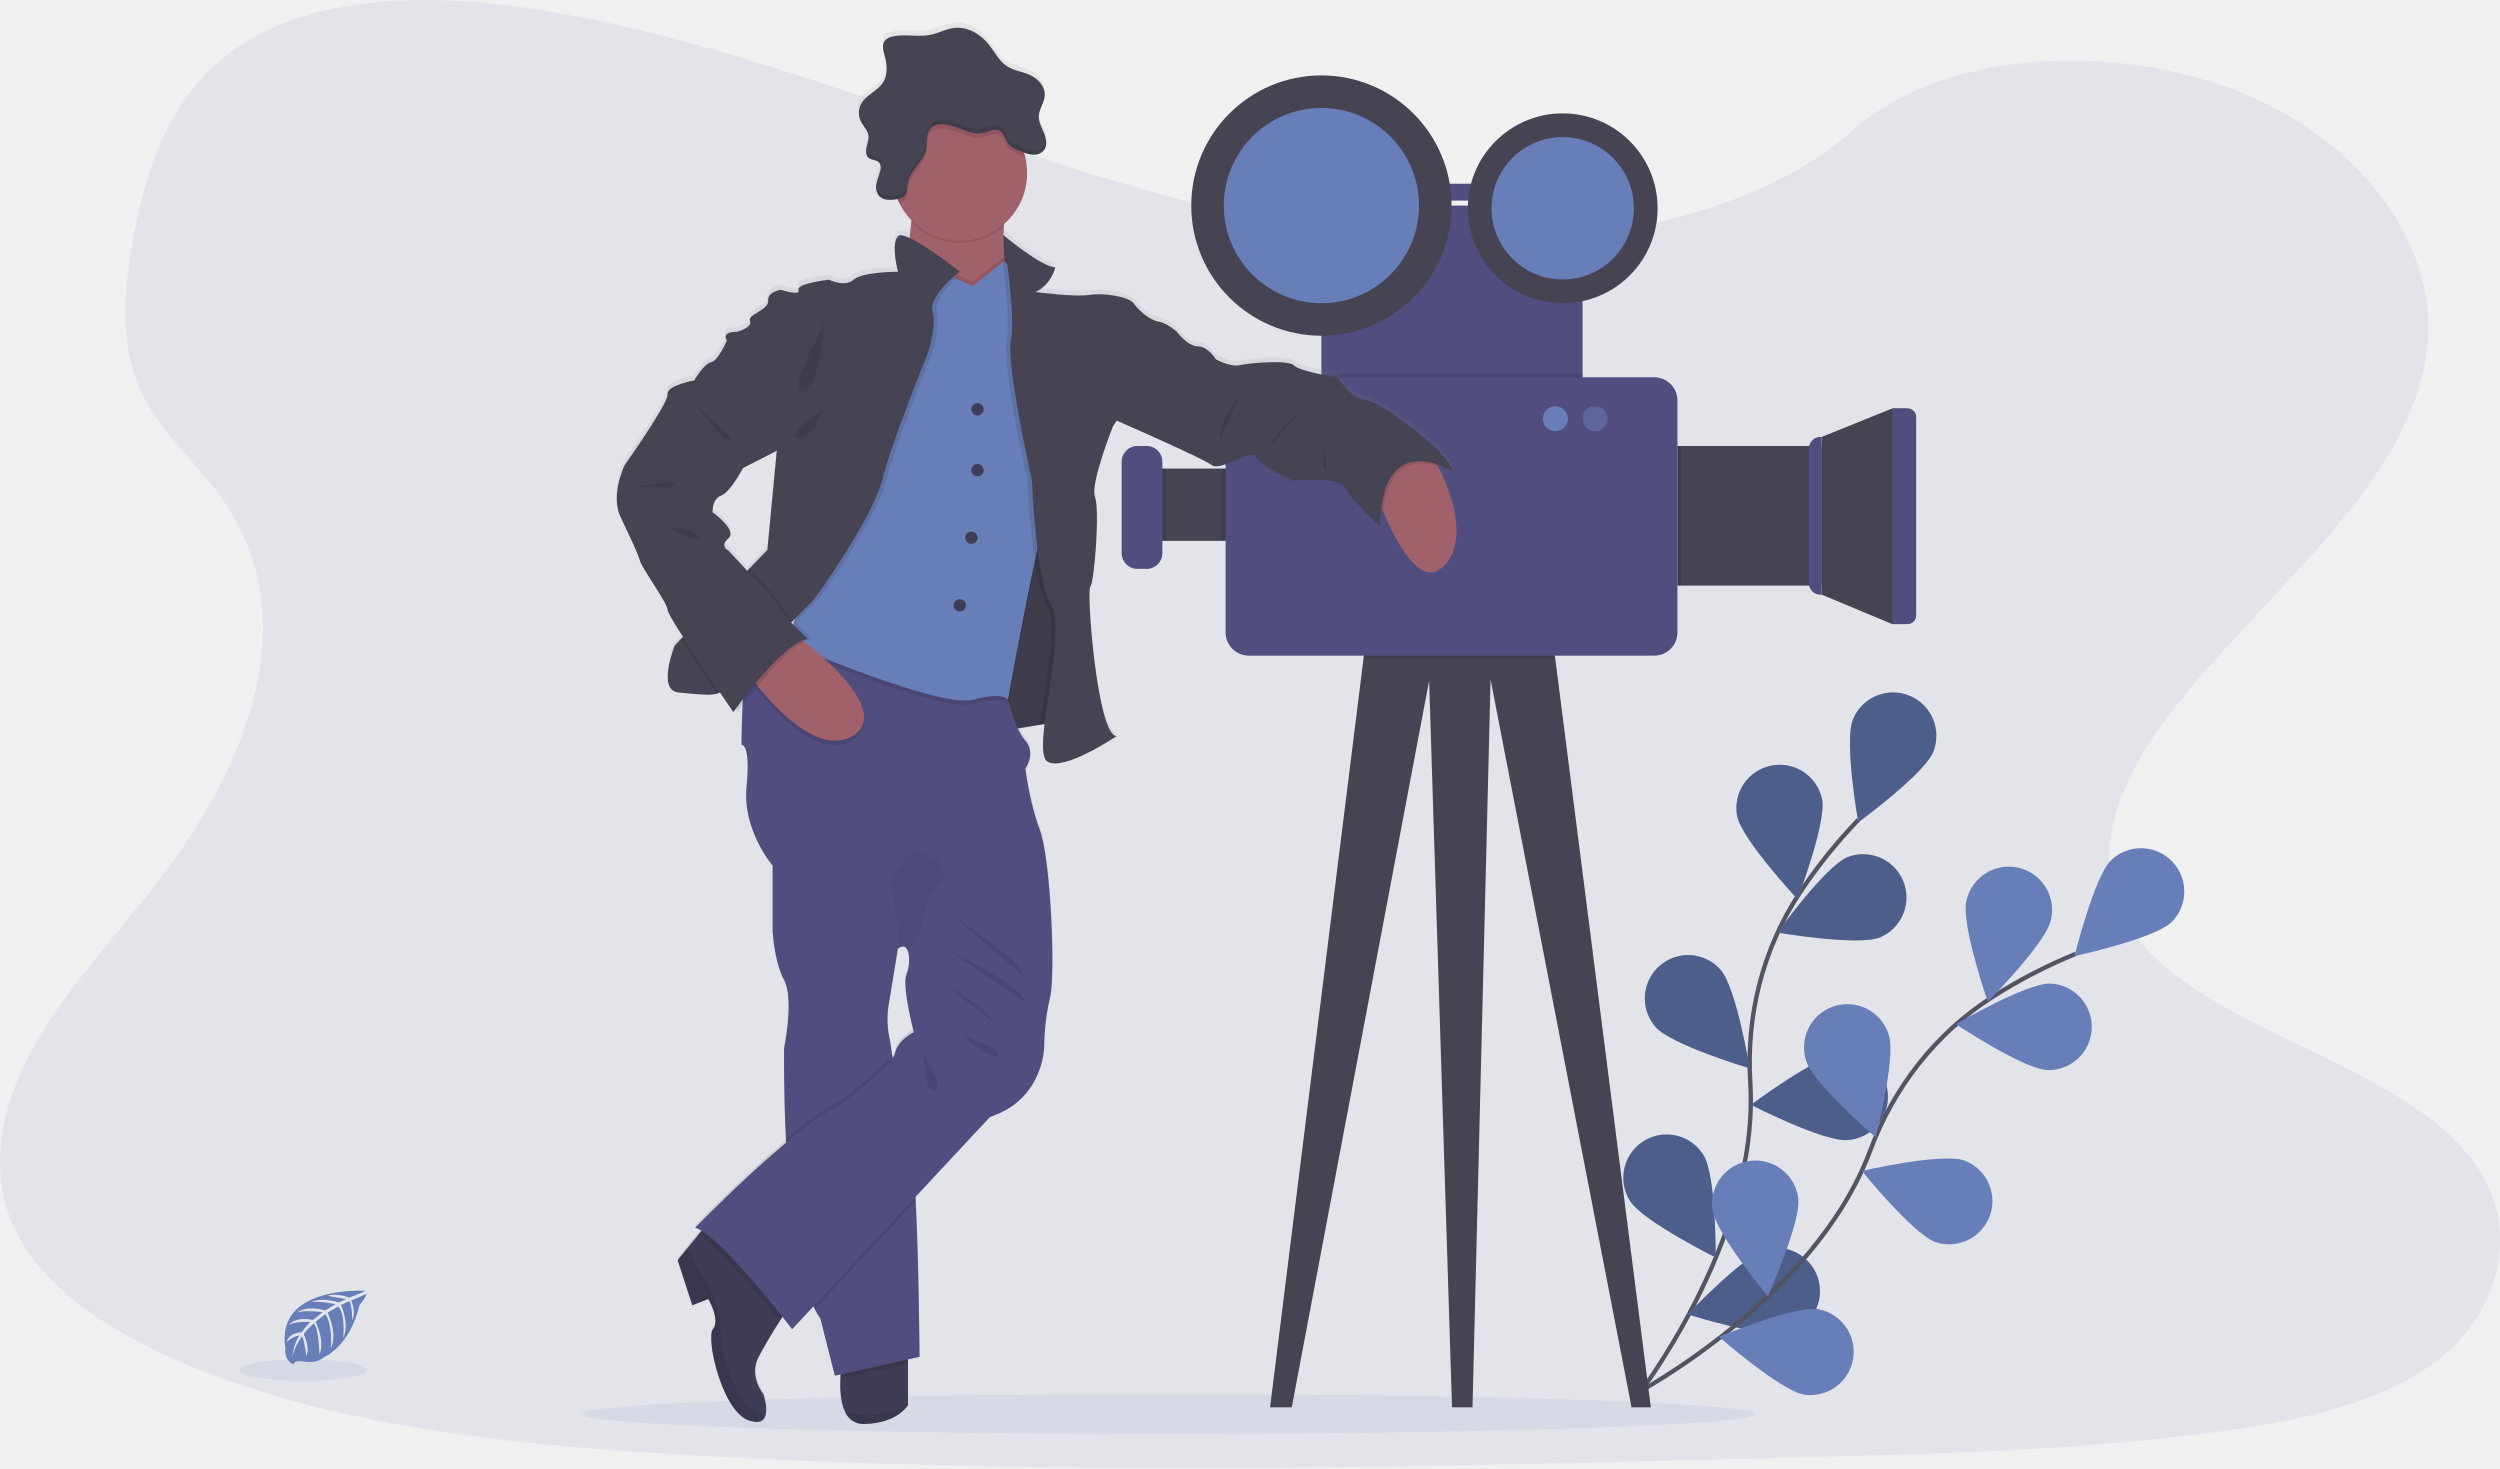
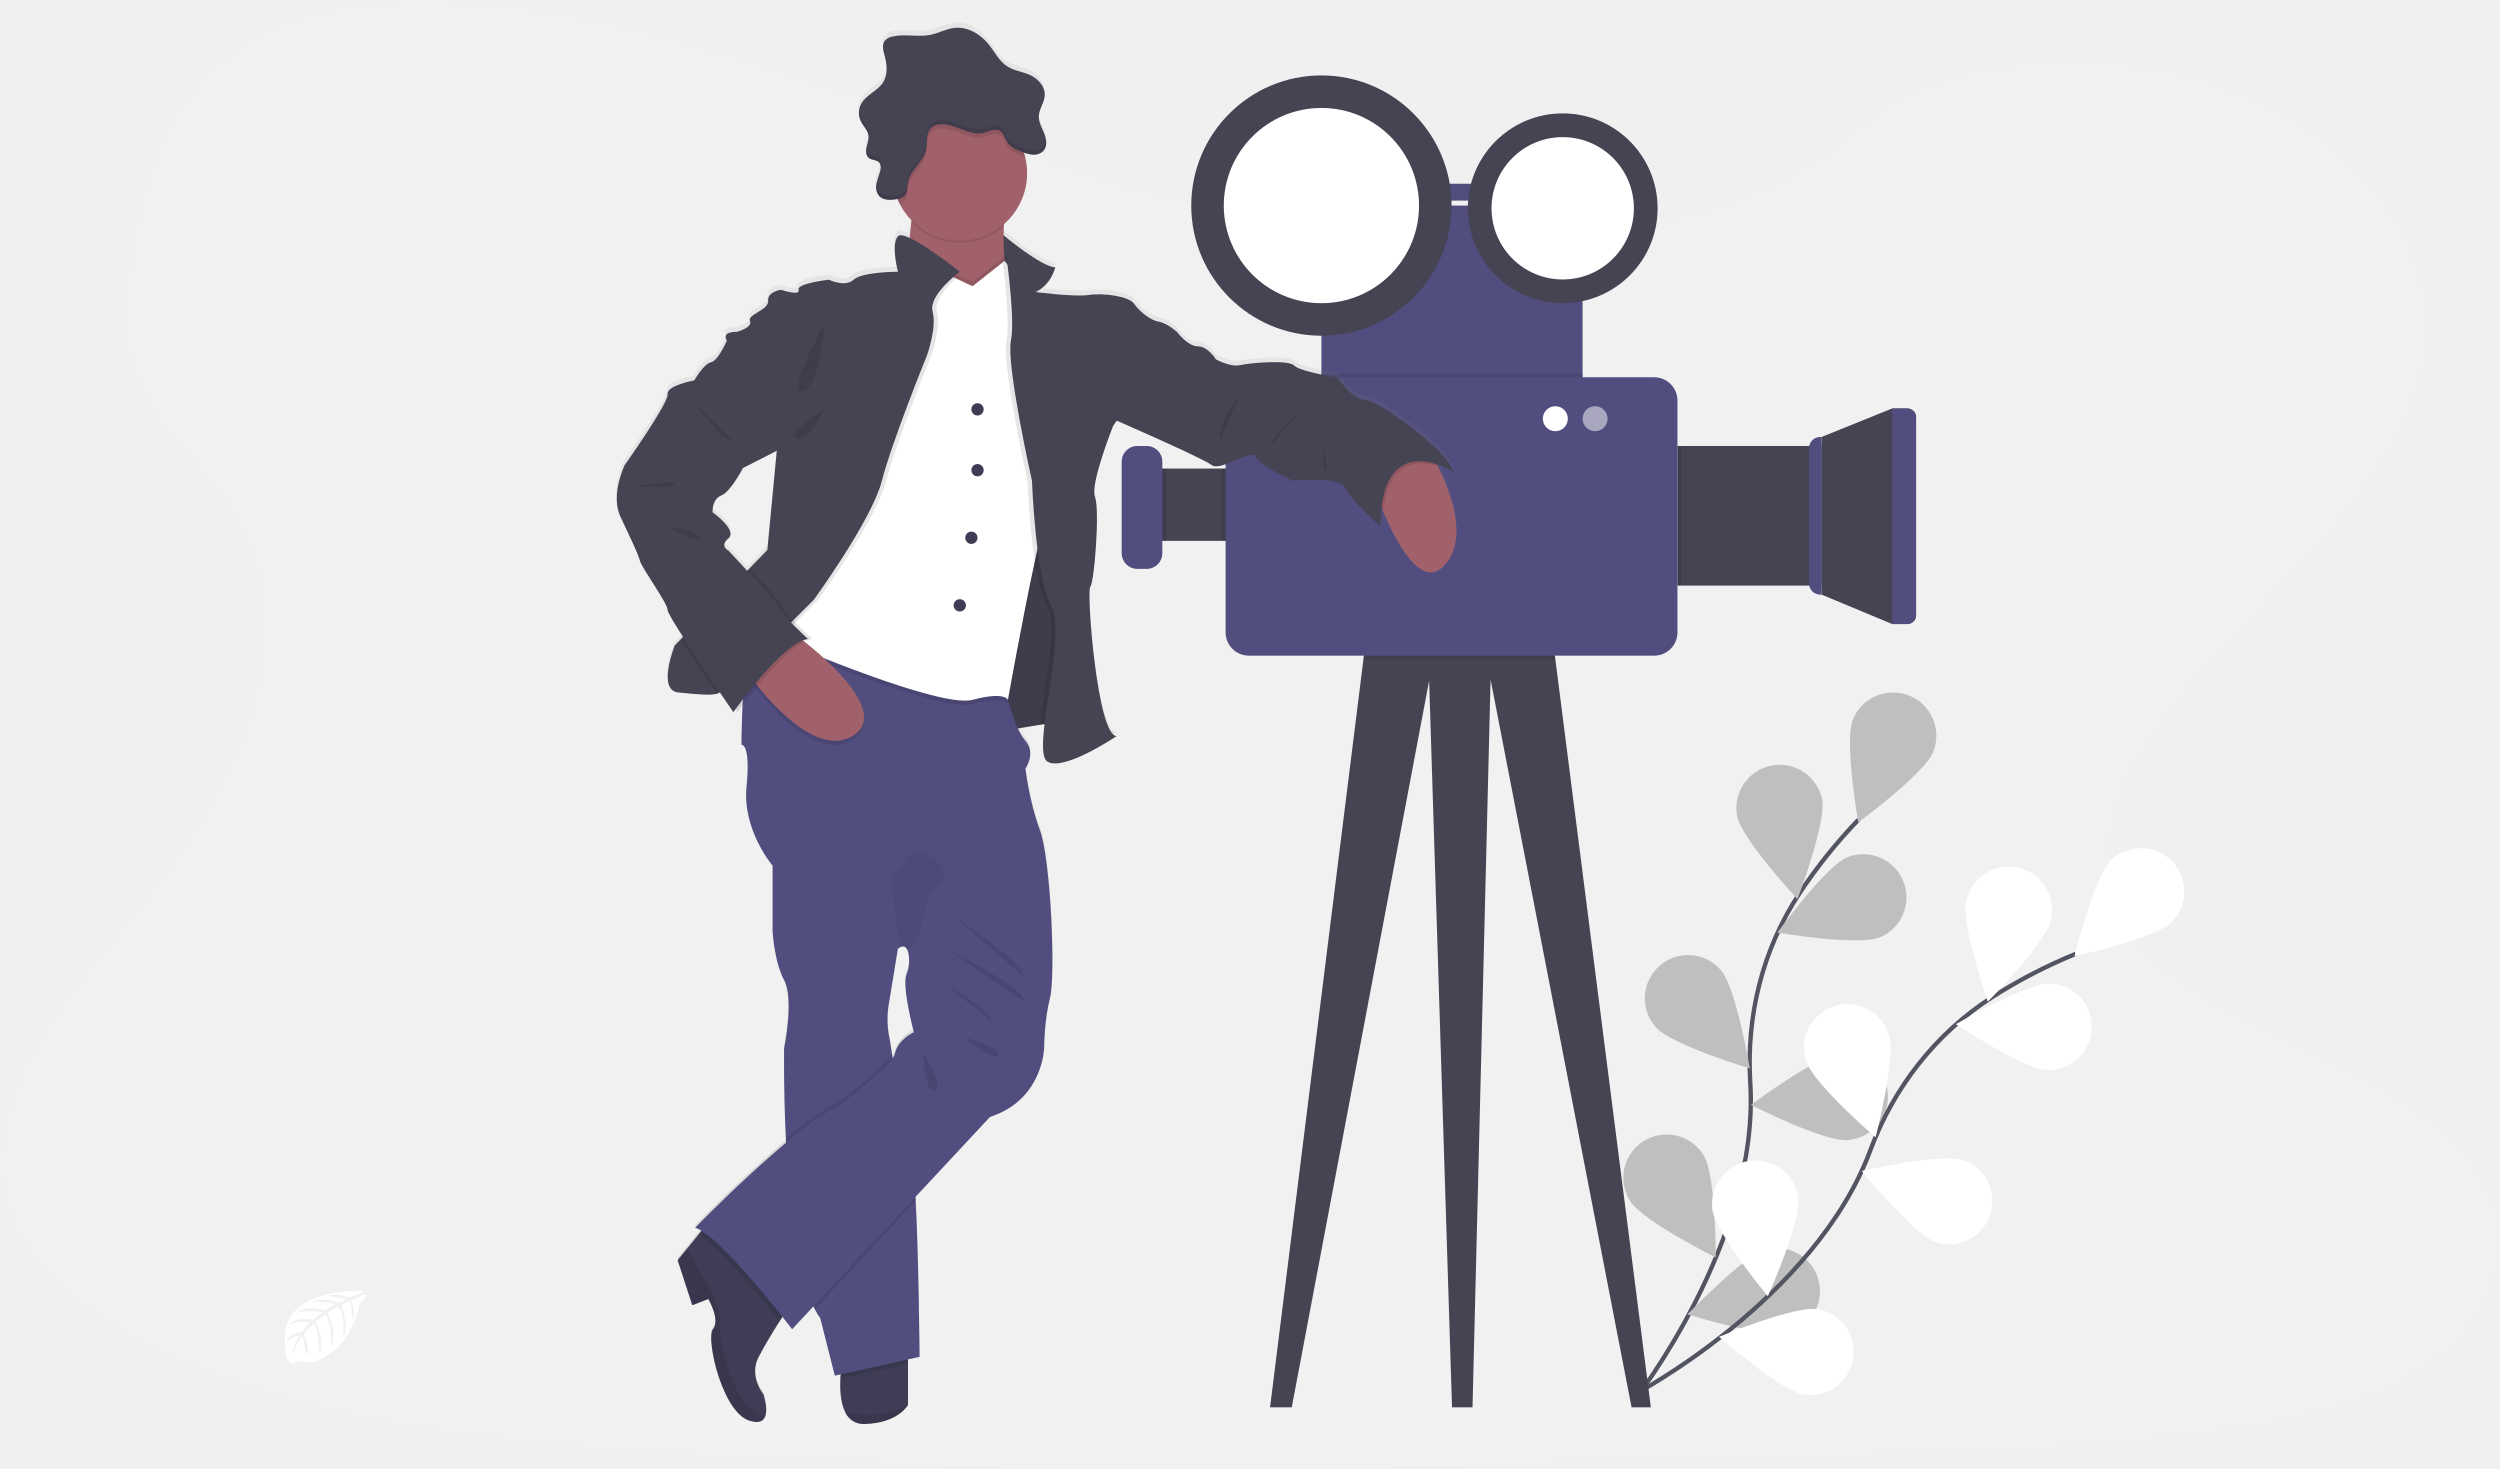
<svg xmlns="http://www.w3.org/2000/svg" id="ea1a5787-4807-42ae-aba3-2738e8ad7f96" data-name="Layer 1" width="1150.44" height="675.56" viewBox="0 0 1150.44 675.56">
  <defs>
    <linearGradient id="b40d0b21-e963-4952-8000-4d7b7531dbb4" x1="501.81" y1="766.64" x2="501.81" y2="122.51" gradientUnits="userSpaceOnUse">
      <stop offset="0" stop-color="gray" stop-opacity="0.25" />
      <stop offset="0.54" stop-color="gray" stop-opacity="0.12" />
      <stop offset="1" stop-color="gray" stop-opacity="0.1" />
    </linearGradient>
  </defs>
-   <path d="M1144.41,739.72c-1.08.79-2.19,1.55-3.31,2.3a111,111,0,0,1-12.91,7.45c-23.46,11.7-52.36,17.41-80.52,21.29-63.15,8.72-127.63,10.41-191.84,12.07-173.47,4.51-347.4,9-520.43-1.38-68.36-4.1-138.25-11-200.21-32q-13.31-4.51-26.12-9.94c-17.26-7.35-33.84-16.28-47.63-26.92-13-10-23.46-21.5-29.74-34.56-13.1-27.22-6.17-57.79,8.78-84.46a261.06,261.06,0,0,1,21-31C73,547.55,85.71,533,97.33,518c41.32-53.42,68.28-120.89,30.14-175.61-11-15.72-26.81-29.52-35.74-45.93-11.41-21-10.52-44.31-6.89-67,.46-2.86,1-5.7,1.49-8.54,6.23-33.57,17.83-69.75,53.74-90.71,37.3-21.78,90.25-20.68,136.56-12.89,72,12.12,138.42,37.43,205.49,60.29s137.32,43.74,211.08,46c65.12,2,141.09-12.87,184.31-51.46,42-37.48,120.9-40.33,177.8-17.69,39,15.54,68.15,43.53,80.44,75A93.74,93.74,0,0,1,1141.1,249a85.52,85.52,0,0,1,1,18.43c-.17,3-.5,6.05-1,9-9.5,62.13-77.91,111.13-119.49,166.63-20.32,27.11-34.67,59.67-20.7,88.9,21.31,44.54,95.42,60.37,140.19,93.53a102.23,102.23,0,0,1,22,21.34C1184.75,676.35,1176.74,716.19,1144.41,739.72Z" transform="translate(-24.78 -112.22)" fill="#687eb9" opacity="0.1" />
-   <ellipse cx="537.69" cy="650.7" rx="269.64" ry="9.16" fill="#687eb9" opacity="0.1" />
+   <path d="M1144.41,739.72c-1.08.79-2.19,1.55-3.31,2.3a111,111,0,0,1-12.91,7.45c-23.46,11.7-52.36,17.41-80.52,21.29-63.15,8.72-127.63,10.41-191.84,12.07-173.47,4.51-347.4,9-520.43-1.38-68.36-4.1-138.25-11-200.21-32q-13.31-4.51-26.12-9.94c-17.26-7.35-33.84-16.28-47.63-26.92-13-10-23.46-21.5-29.74-34.56-13.1-27.22-6.17-57.79,8.78-84.46a261.06,261.06,0,0,1,21-31C73,547.55,85.71,533,97.33,518c41.32-53.42,68.28-120.89,30.14-175.61-11-15.72-26.81-29.52-35.74-45.93-11.41-21-10.52-44.31-6.89-67,.46-2.86,1-5.7,1.49-8.54,6.23-33.57,17.83-69.75,53.74-90.71,37.3-21.78,90.25-20.68,136.56-12.89,72,12.12,138.42,37.43,205.49,60.29s137.32,43.74,211.08,46c65.12,2,141.09-12.87,184.31-51.46,42-37.48,120.9-40.33,177.8-17.69,39,15.54,68.15,43.53,80.44,75A93.74,93.74,0,0,1,1141.1,249a85.52,85.52,0,0,1,1,18.43c-.17,3-.5,6.05-1,9-9.5,62.13-77.91,111.13-119.49,166.63-20.32,27.11-34.67,59.67-20.7,88.9,21.31,44.54,95.42,60.37,140.19,93.53a102.23,102.23,0,0,1,22,21.34C1184.75,676.35,1176.74,716.19,1144.41,739.72Z" transform="translate(-24.78 -112.22)" fill="#ffffff" opacity="0.1" />
+   <ellipse cx="537.69" cy="650.7" rx="269.64" ry="9.16" fill="#ffffff" opacity="0.1" />
  <g id="55bfdb31-36b5-4718-97dd-773b4157bdc7" data-name="flowers">
    <path d="M776.7,756.82s58-73.47,53.51-146.5c-1.89-30.66,5.66-61.18,22.53-86.85A237.89,237.89,0,0,1,880,489.42" transform="translate(-24.78 -112.22)" fill="none" stroke="#535461" stroke-miterlimit="10" stroke-width="2" />
-     <path d="M877.43,443.37c-4.1,10.22,2.49,47.26,2.49,47.26s30.39-22.19,34.49-32.4a19.93,19.93,0,0,0-37-14.86Z" transform="translate(-24.78 -112.22)" fill="#687eb9" />
-     <path d="M824.14,487.66c2.11,10.8,27.78,38.31,27.78,38.31s13.45-35.14,11.34-45.94a19.93,19.93,0,0,0-39.12,7.63Z" transform="translate(-24.78 -112.22)" fill="#687eb9" />
-     <path d="M786.65,584.86c7.27,8.26,43.31,19,43.31,19s-6.13-37.12-13.4-45.38a19.92,19.92,0,1,0-29.91,26.33Z" transform="translate(-24.78 -112.22)" fill="#687eb9" />
-     <path d="M774.83,664.79c5.77,9.37,39.48,26.1,39.48,26.1s.23-37.63-5.54-47a19.93,19.93,0,1,0-33.94,20.9Z" transform="translate(-24.78 -112.22)" fill="#687eb9" />
-     <path d="M890,543.55c-10.19,4.17-47.27-2.17-47.27-2.17s22-30.54,32.16-34.71A19.93,19.93,0,0,1,890,543.55Z" transform="translate(-24.78 -112.22)" fill="#687eb9" />
-     <path d="M875,636.85c-11,.94-44.46-16.21-44.46-16.21s30.11-22.56,41.07-23.5A19.93,19.93,0,1,1,875,636.85Z" transform="translate(-24.78 -112.22)" fill="#687eb9" />
-     <path d="M847.92,725.54c-10.65,2.77-46.55-8.47-46.55-8.47s25.86-27.32,36.51-30.1a19.93,19.93,0,0,1,10,38.57Z" transform="translate(-24.78 -112.22)" fill="#687eb9" />
+     <path d="M877.43,443.37c-4.1,10.22,2.49,47.26,2.49,47.26s30.39-22.19,34.49-32.4a19.93,19.93,0,0,0-37-14.86Z" transform="translate(-24.78 -112.22)" fill="#ffffff" />
+     <path d="M824.14,487.66c2.11,10.8,27.78,38.31,27.78,38.31s13.45-35.14,11.34-45.94a19.93,19.93,0,0,0-39.12,7.63Z" transform="translate(-24.78 -112.22)" fill="#ffffff" />
+     <path d="M786.65,584.86c7.27,8.26,43.31,19,43.31,19s-6.13-37.12-13.4-45.38a19.92,19.92,0,1,0-29.91,26.33Z" transform="translate(-24.78 -112.22)" fill="#ffffff" />
+     <path d="M774.83,664.79c5.77,9.37,39.48,26.1,39.48,26.1s.23-37.63-5.54-47a19.93,19.93,0,1,0-33.94,20.9Z" transform="translate(-24.78 -112.22)" fill="#ffffff" />
+     <path d="M890,543.55c-10.19,4.17-47.27-2.17-47.27-2.17s22-30.54,32.16-34.71A19.93,19.93,0,0,1,890,543.55Z" transform="translate(-24.78 -112.22)" fill="#ffffff" />
+     <path d="M875,636.85c-11,.94-44.46-16.21-44.46-16.21s30.11-22.56,41.07-23.5A19.93,19.93,0,1,1,875,636.85Z" transform="translate(-24.78 -112.22)" fill="#ffffff" />
+     <path d="M847.92,725.54c-10.65,2.77-46.55-8.47-46.55-8.47s25.86-27.32,36.51-30.1a19.93,19.93,0,0,1,10,38.57Z" transform="translate(-24.78 -112.22)" fill="#ffffff" />
    <path d="M877.43,443.37c-4.1,10.22,2.49,47.26,2.49,47.26s30.39-22.19,34.49-32.4a19.93,19.93,0,0,0-37-14.86Z" transform="translate(-24.78 -112.22)" opacity="0.25" />
    <path d="M824.14,487.66c2.11,10.8,27.78,38.31,27.78,38.31s13.45-35.14,11.34-45.94a19.93,19.93,0,0,0-39.12,7.63Z" transform="translate(-24.78 -112.22)" opacity="0.25" />
    <path d="M786.65,584.86c7.27,8.26,43.31,19,43.31,19s-6.13-37.12-13.4-45.38a19.92,19.92,0,1,0-29.91,26.33Z" transform="translate(-24.78 -112.22)" opacity="0.25" />
    <path d="M774.83,664.79c5.77,9.37,39.48,26.1,39.48,26.1s.23-37.63-5.54-47a19.93,19.93,0,1,0-33.94,20.9Z" transform="translate(-24.78 -112.22)" opacity="0.25" />
    <path d="M890,543.55c-10.19,4.17-47.27-2.17-47.27-2.17s22-30.54,32.16-34.71A19.93,19.93,0,0,1,890,543.55Z" transform="translate(-24.78 -112.22)" opacity="0.25" />
    <path d="M875,636.85c-11,.94-44.46-16.21-44.46-16.21s30.11-22.56,41.07-23.5A19.93,19.93,0,1,1,875,636.85Z" transform="translate(-24.78 -112.22)" opacity="0.25" />
    <path d="M847.92,725.54c-10.65,2.77-46.55-8.47-46.55-8.47s25.86-27.32,36.51-30.1a19.93,19.93,0,0,1,10,38.57Z" transform="translate(-24.78 -112.22)" opacity="0.25" />
    <path d="M777.2,753.75S860,710.1,885.48,641.51c10.7-28.8,30-53.64,55.79-70.27A238.59,238.59,0,0,1,980,551.15" transform="translate(-24.78 -112.22)" fill="none" stroke="#535461" stroke-miterlimit="10" stroke-width="2" />
-     <path d="M996.3,508c-7.88,7.67-16.87,44.21-16.87,44.21s36.77-8,44.66-15.64A19.93,19.93,0,0,0,996.3,508Z" transform="translate(-24.78 -112.22)" fill="#687eb9" />
-     <path d="M929.64,526.91c-2.45,10.73,9.87,46.28,9.87,46.28s26.53-26.67,29-37.4a19.93,19.93,0,1,0-38.85-8.88Z" transform="translate(-24.78 -112.22)" fill="#687eb9" />
-     <path d="M856,600.58c3.3,10.5,31.88,35,31.88,35s9.44-36.42,6.14-46.92a19.93,19.93,0,1,0-38,12Z" transform="translate(-24.78 -112.22)" fill="#687eb9" />
-     <path d="M812.78,668.87c1.48,10.9,25.51,39.85,25.51,39.85s15.46-34.3,14-45.21a19.93,19.93,0,1,0-39.5,5.36Z" transform="translate(-24.78 -112.22)" fill="#687eb9" />
-     <path d="M967.15,604.67c-11-.31-42.34-21.14-42.34-21.14s32.47-19,43.47-18.7a19.93,19.93,0,0,1-1.13,39.84Z" transform="translate(-24.78 -112.22)" fill="#687eb9" />
-     <path d="M915.63,683.89c-10.4-3.59-34.07-32.83-34.07-32.83s36.66-8.43,47.07-4.84a19.93,19.93,0,0,1-13,37.67Z" transform="translate(-24.78 -112.22)" fill="#687eb9" />
-     <path d="M855,754c-10.86-1.78-39.14-26.6-39.14-26.6s34.72-14.51,45.58-12.73A19.93,19.93,0,0,1,855,754Z" transform="translate(-24.78 -112.22)" fill="#687eb9" />
+     <path d="M996.3,508c-7.88,7.67-16.87,44.21-16.87,44.21s36.77-8,44.66-15.64A19.93,19.93,0,0,0,996.3,508Z" transform="translate(-24.78 -112.22)" fill="#ffffff" />
+     <path d="M929.64,526.91c-2.45,10.73,9.87,46.28,9.87,46.28s26.53-26.67,29-37.4a19.93,19.93,0,1,0-38.85-8.88Z" transform="translate(-24.78 -112.22)" fill="#ffffff" />
+     <path d="M856,600.58c3.3,10.5,31.88,35,31.88,35s9.44-36.42,6.14-46.92a19.93,19.93,0,1,0-38,12Z" transform="translate(-24.78 -112.22)" fill="#ffffff" />
+     <path d="M812.78,668.87c1.48,10.9,25.51,39.85,25.51,39.85s15.46-34.3,14-45.21a19.93,19.93,0,1,0-39.5,5.36Z" transform="translate(-24.78 -112.22)" fill="#ffffff" />
+     <path d="M967.15,604.67c-11-.31-42.34-21.14-42.34-21.14s32.47-19,43.47-18.7a19.93,19.93,0,0,1-1.13,39.84Z" transform="translate(-24.78 -112.22)" fill="#ffffff" />
+     <path d="M915.63,683.89c-10.4-3.59-34.07-32.83-34.07-32.83s36.66-8.43,47.07-4.84a19.93,19.93,0,0,1-13,37.67Z" transform="translate(-24.78 -112.22)" fill="#ffffff" />
+     <path d="M855,754c-10.86-1.78-39.14-26.6-39.14-26.6s34.72-14.51,45.58-12.73A19.93,19.93,0,0,1,855,754Z" transform="translate(-24.78 -112.22)" fill="#ffffff" />
  </g>
  <polygon points="759.68 647.63 750.81 647.63 685.93 312.7 677.61 647.63 668.19 647.63 657.65 313.26 594.43 647.63 584.45 647.63 627.42 303.38 628.82 292.19 713.11 282.76 715.73 303.38 759.68 647.63" fill="#464353" />
  <rect x="526.98" y="215.62" width="53.65" height="33.27" fill="#464353" />
  <path d="M863.05,313.29l32.44-13.1h7.11a3.91,3.91,0,0,1,3.91,3.91v91.36a3.91,3.91,0,0,1-3.91,3.91h-7.11l-32.44-13.51Z" transform="translate(-24.78 -112.22)" fill="#464353" />
  <rect x="771.94" y="205.23" width="66.33" height="64.25" fill="#464353" />
  <rect x="656.8" y="84.55" width="42.7" height="7.76" fill="#514e7f" />
  <rect x="608.08" y="94.6" width="120.19" height="87.75" fill="#514e7f" />
  <rect x="608.08" y="171.96" width="120.19" height="10.4" opacity="0.1" />
  <rect x="770.91" y="205.23" width="2.69" height="64.25" opacity="0.1" />
  <rect x="562.33" y="215.62" width="18.3" height="33.27" opacity="0.1" />
  <polygon points="715.73 303.38 627.42 303.38 628.82 292.19 713.11 282.76 715.73 303.38" opacity="0.1" />
  <rect x="563.99" y="173.62" width="207.94" height="128.09" rx="10.7" ry="10.7" fill="#514e7f" />
  <path d="M837.64,201.07h.63a0,0,0,0,1,0,0v72.57a0,0,0,0,1,0,0h-.63a5.19,5.19,0,0,1-5.19-5.19V206.26A5.19,5.19,0,0,1,837.64,201.07Z" fill="#514e7f" />
  <path d="M870.71,188h6.73a4.29,4.29,0,0,1,4.29,4.29v90.62a4.29,4.29,0,0,1-4.29,4.29h-6.73a0,0,0,0,1,0,0V188A0,0,0,0,1,870.71,188Z" fill="#514e7f" />
  <rect x="526.98" y="215.62" width="9.57" height="33.27" opacity="0.1" />
  <rect x="516.17" y="205.23" width="18.71" height="56.56" rx="7.2" ry="7.2" fill="#514e7f" />
  <circle cx="608.08" cy="94.6" r="59.89" fill="#464353" />
-   <circle cx="608.08" cy="94.6" r="44.92" fill="#687eb9" />
+   <circle cx="608.08" cy="94.6" r="44.92" fill="#ffffff" />
  <circle cx="719.12" cy="95.85" r="43.67" fill="#464353" />
-   <circle cx="719.12" cy="95.85" r="32.75" fill="#687eb9" />
-   <circle cx="715.73" cy="192.68" r="5.75" fill="#687eb9" />
-   <circle cx="734.02" cy="192.68" r="5.75" fill="#687eb9" opacity="0.5" />
+   <circle cx="719.12" cy="95.85" r="32.75" fill="#ffffff" />
+   <circle cx="715.73" cy="192.68" r="5.75" fill="#ffffff" />
+   <circle cx="734.02" cy="192.68" r="5.75" fill="#ffffff" opacity="0.5" />
  <path d="M686.43,324.74l-.41-.81a36.28,36.28,0,0,1,7.26,3.34c-1-8.69-34.33-33.09-40.33-33.09s-12.67-10.36-12.67-10.36-17.33-2.67-20-5.5-20.67-1.18-25-.18-11-2.67-11-2.67-3.67-6-8.33-6-9.65-6.68-9.65-6.68-4.35-4-8.35-4.68-9-5-11.34-8.35-14-5-20.66-4-24.67-1.36-24.67-1.36c7.33-3.34,9.1-11.36,9.1-11.36-6.56-.34-23.8-14.82-23.8-14.82s.71,4.68,1.53,11.21L487,228l-.15.12a108.16,108.16,0,0,1-.15-14c0-.36.06-.72.08-1.09a31.14,31.14,0,0,0,9.76-30.69c-.18-.76-.39-1.5-.63-2.23a13.87,13.87,0,0,0,4,1h.71a5.85,5.85,0,0,0,4.39-1.94h0a4.69,4.69,0,0,0,.49-.76,1.29,1.29,0,0,0,.09-.16,5.45,5.45,0,0,0,.3-.76,2.86,2.86,0,0,0,.07-.28,6.18,6.18,0,0,0,.12-.62c0-.17,0-.35,0-.53s0-.26,0-.39a11.87,11.87,0,0,0-1-4.46c-1.05-2.58-2.56-5.13-2.45-7.92,0-.23.05-.45.08-.67.28-2.19,1.43-4.22,2.12-6.33l0-.09c.1-.31.18-.62.25-.93a2.29,2.29,0,0,0,.08-.28,8.45,8.45,0,0,0,.15-1.11s0-.05,0-.08c.26-4.18-3.11-7.83-6.93-9.52-3.42-1.52-7.33-1.93-10.46-4-3.57-2.35-5.53-6.42-8.17-9.79-3.84-4.9-9.85-8.56-16-7.86-3.79.43-7.23,2.42-11,3.19-5.73,1.19-11.79-.54-17.49.79a6,6,0,0,0-3.56,2,4.07,4.07,0,0,0-.72,1.81h0a6.91,6.91,0,0,0,0,1.82v.05a12.8,12.8,0,0,0,.31,1.71l.09.35c0,.12.05.23.08.35s.13.47.19.7c.11.39.2.78.3,1.18l0,.14c.09.41.18.82.25,1.24h0a21.06,21.06,0,0,1,.32,2.62h0a12.07,12.07,0,0,1-1.53,7.12c-2.5,4-7.81,5.77-10.12,9.94a8.62,8.62,0,0,0-1,3.25h0a8.7,8.7,0,0,0-.05,1.14v.15c0,.33,0,.66.09,1a2,2,0,0,0,0,.24,8.63,8.63,0,0,0,.2.88c0,.1.05.19.08.28a7.83,7.83,0,0,0,.4,1l0,0c1.07,2.23,3.09,4.07,3.51,6.49h0c0,.07,0,.14.05.22.23,1.82-.52,3.6-.91,5.39a6.45,6.45,0,0,0-.12.66h0c0,.07,0,.14,0,.21s0,.3,0,.46,0,.17,0,.26,0,.27,0,.4a2.46,2.46,0,0,0,0,.28c0,.13,0,.26,0,.38s0,.18,0,.27.06.25.1.37l.07.25a3.73,3.73,0,0,0,.16.35l.11.22a3.64,3.64,0,0,0,.24.35,1.67,1.67,0,0,0,.12.16,2.72,2.72,0,0,0,.46.43c1.38,1,3.53.74,4.66,2a2.37,2.37,0,0,1,.32.5l.06.12a2.76,2.76,0,0,1,.19.55h0a5.48,5.48,0,0,1,0,2.28c-.4,2-1.25,3.82-1.7,5.78-.09.4-.15.81-.2,1.22h0c0,.19,0,.37-.05.55v.12c0,.17,0,.35,0,.52s0,.09,0,.14c0,.25,0,.51.06.76s0,.24.06.35l.06.29c0,.13.07.26.11.39l.09.25c.05.14.12.28.18.42a1.74,1.74,0,0,0,.1.19,3.5,3.5,0,0,0,.36.58c1.21,1.64,3.2,2.19,5.3,2.2a16.7,16.7,0,0,0,3.54-.4c.26.61.53,1.22.82,1.81a31.07,31.07,0,0,0,5.63,7.92c0,.31-.06.61-.1.93-.23,2.28-.51,4.73-.83,7.2-2.59-1.19-4.59-1.65-5.38-.79-3.35,3.68,0,16.38,0,16.38s-16.35,0-20.35,3.67-11.33,0-11.33,0-15,1.68-14,4.69-8,0-8,0-6.34.67-6,5-9.67,6.34-8.34,9.35-6,5-6,5-7.33-.33-4.66,4h0s-4,9.36-7.33,10-7.67,8.35-7.67,8.35-12.84,2.34-12.26,6.35-19.74,32.7-19.74,32.7-6.67,13.75-2,23.78,8,16.71,9,20.38S332.1,388.09,332,391.1c0,.94,3,6,7.09,12.42l-1.2,1.24-2.63,2.71s-8.34,20.72,1.66,21.72c8.45.84,14.52,1.45,17.6.61a4.22,4.22,0,0,0,1.4-.61l.12-.09c3.64,5.37,6.22,9.12,6.22,9.12s.36-.53,1-1.44l1,1.43s.8-1.14,2.16-3c-.44,9.09-.5,18.05-.5,18.05s4.34-.67,2.34,19.38,12,36.42,12,36.42v29.75h0s0,.75.14,2c.37,4.27,1.59,14.34,5.19,21,4.67,8.68,0,31.41,0,31.41s-.31,18.54.81,41.66c0,.63.07,1.28.1,1.92-20.22,16.9-41.91,39.3-41.91,39.3a11,11,0,0,1,3,1.35L346.38,679l-5.51,6.79h0l-4.26,5.26h0l6.75,20.79,7.37-2.88s4,6.93,3.16,11.63a5,5,0,0,1-1,2.33,2.94,2.94,0,0,0-.52,1.15c-1.93,7.53,6.12,40,18.89,41.41,0,0,4.33,1.43,5.72-2.47.67-1.88.66-5-.84-10.07,0,0-6.75-8.14-2.38-16.91,2.56-5.13,6.79-12,9.85-16.85l1.26-2c2.75,3.47,4.44,5.7,4.44,5.7l9.82-10.56c.21.45.42.89.64,1.31a31.39,31.39,0,0,0,2.54,4.22l6.66,26.41,2.69-.6c-.06.64-.1,1.32-.14,2-.22,4.74,0,10.89,2.19,15.28,1.64,3.36,4.41,5.7,8.93,5.59,15.5-.38,20-8.77,20-8.77v-21l5.33-1.19s-.39-46.14-1.76-71.87c0-.57-.06-1.12-.09-1.66,0-.08,0-.16,0-.23l34.23-36.81,2.63-1.05c22-8.69,22.34-31.08,22.34-31.08s0-12.36,2.66-22.72.34-64.17-4.66-77.53-6.67-28.42-6.67-28.42,5-7,0-12.83a25.61,25.61,0,0,1-3.5-5.72l6.51-1.07,3.75-.62,2-.34c-1,8.84-1.17,15.63,1.2,17.25,7.34,5,32-11.7,32-11.7-9,0-14-67.17-12.17-68.84S531,345,528.61,339,537,306.21,537,306.21l1.66-2.46h0s39.34,17.17,43.67,20.46,18-8,20.33-3.63,17,10.88,17,10.88,21.67-2.19,24,3.16S660,352.5,660,352.5a76.33,76.33,0,0,1,.53-8.79c.29.69.57,1.39.87,2.1,6.64,15.71,17.69,35.6,27.93,24.9C700.93,358.55,692.1,336.07,686.43,324.74Zm-296.49,71,0,.19-.08-.08Zm-7.76-77.08-4.24,44.71L369.61,372l-1,1.06L360,363.69s-4.34-2,0-5.68-7.33-12-7.33-12-.34-6,4-7.68,10-12.7,10-12.7l15.67-8v0h0ZM437.94,547.5a5.3,5.3,0,0,1,1-.73c1.87-1.06,3.07.1,3.69,2.14a17.24,17.24,0,0,1-.71,10.28c-2.33,5.35,3.34,26.74,3.34,26.74s-7.34,3.33-8.67,9.69a6.61,6.61,0,0,1-1,2.18c-.09-.56-.17-1.1-.25-1.62-.65-4-1-6.58-1-6.58a42.58,42.58,0,0,1-.67-15.7c1.06-6.43,3.2-19.49,4-24.44.2-1.2.31-1.92.32-2Z" transform="translate(-24.78 -112.22)" fill="url(#b40d0b21-e963-4952-8000-4d7b7531dbb4)" />
  <path d="M484.42,221.92l2.16-1.44,6.09,12.85-2.34,2.75h-7.08s.25-7,.42-7.25S484.42,221.92,484.42,221.92Z" transform="translate(-24.78 -112.22)" fill="#464353" />
  <path d="M442.61,731.27v27.5s-4.5,8.37-20,8.75a9.1,9.1,0,0,1-8.93-5.57c-2.16-4.38-2.41-10.52-2.19-15.25a60,60,0,0,1,.75-7.06Z" transform="translate(-24.78 -112.22)" fill="#3f3d56" />
  <path d="M442.61,731.27v8.51l-31.12,6.92a60,60,0,0,1,.75-7.06Z" transform="translate(-24.78 -112.22)" opacity="0.1" />
  <path d="M447.94,736.6l-39,8.67-6.66-26.34a31.89,31.89,0,0,1-2.54-4.21c-.43-.84-.85-1.73-1.25-2.66C391.23,695.45,388,665.49,386.62,640c-.07-1.29-.14-2.57-.2-3.83-1.12-23.06-.81-41.56-.81-41.56s4.67-22.67,0-31.33c-3.6-6.68-4.82-16.72-5.19-21-.1-1.27-.14-2-.14-2l.72-1.89,2.94-7.78h32.34l18.8,15.91,2.86,2.42-.32,2c-.81,4.94-2.95,18-4,24.38a42.37,42.37,0,0,0,.67,15.66s.39,2.54,1,6.57c.15,1,.32,2.06.51,3.21,2.39,14.78,6.87,41.77,8.78,48.22.53,1.77,1,6.21,1.35,12.22.08,1.2.15,2.45.22,3.76C447.55,690.58,447.94,736.6,447.94,736.6Z" transform="translate(-24.78 -112.22)" fill="#514e7f" />
  <path d="M442.61,758.49v.28s-4.5,8.37-20,8.75a9.1,9.1,0,0,1-8.93-5.57C420.63,763.66,431.91,764.76,442.61,758.49Z" transform="translate(-24.78 -112.22)" opacity="0.1" />
  <path d="M689.28,372.6C679,383.27,668,363.43,661.35,347.76c-3.73-8.82-6.07-16.33-6.07-16.33l27.36-11.58s1.68,2.67,3.79,6.9C692.1,338.05,700.93,360.47,689.28,372.6Z" transform="translate(-24.78 -112.22)" fill="#a1616a" />
  <path d="M486.73,216.39a124.83,124.83,0,0,0,2.21,29.54s-55.66,6-50.66-2.66c2.93-5.08,4.83-18.49,5.89-28.74.77-7.26,1.11-12.93,1.11-12.93s53.33-21.33,45.33-3.33C488.22,203.64,487.11,210,486.73,216.39Z" transform="translate(-24.78 -112.22)" fill="#a1616a" />
  <polygon points="466.65 247.38 459.17 336.71 493.5 331.05 487.5 257.38 489.5 237.71 466.65 247.38" fill="#464353" />
  <polygon points="493.5 331.19 478.59 333.65 459.16 336.85 460.53 320.55 466.65 247.52 474.44 244.22 479.96 241.89 489.5 237.85 487.5 257.52 493.5 331.19" opacity="0.1" />
  <path d="M373.73,737c-4.37,8.75,2.38,16.87,2.38,16.87,1.5,5.07,1.51,8.17.84,10-1.39,3.89-5.72,2.46-5.72,2.46-13.62-1.5-21.87-38.24-18.37-42.45S350.73,710,350.73,710l-7.37,2.87-6.75-20.74,4.26-5.25,5.51-6.78,3.73-4.6,37.25,38.87s-1.59,2.39-3.78,5.82C380.52,725,376.29,731.9,373.73,737Z" transform="translate(-24.78 -112.22)" fill="#3f3d56" />
  <path d="M446.18,664.91l-46.44,49.81c-8.14-15.9-11.64-47.8-13.12-74.73,8.65-7.2,17-13.4,23.32-16.39,0,0,21.38-15.47,25.89-22.89,2.39,14.78,6.87,41.77,8.78,48.22C445.24,651.05,445.76,657,446.18,664.91Z" transform="translate(-24.78 -112.22)" opacity="0.1" />
  <polygon points="410.3 434.29 356.22 426.16 359.16 418.38 391.5 418.38 410.3 434.29" opacity="0.1" />
  <path d="M446,661.15l-47.47,50.91C391.23,695.45,388,665.49,386.62,640c-.07-1.29-.14-2.57-.2-3.83,8.73-7.28,17.18-13.54,23.52-16.56,0,0,19.95-14.43,25.38-22.1.15,1,.32,2.06.51,3.21,2.39,14.78,6.87,41.77,8.78,48.22C445.14,650.7,445.58,655.14,446,661.15Z" transform="translate(-24.78 -112.22)" opacity="0.1" />
  <path d="M387.36,714.39s-1.59,2.39-3.78,5.82c-7.95-10.05-26.8-33.19-37.2-40.09l3.73-4.6Z" transform="translate(-24.78 -112.22)" opacity="0.1" />
  <path d="M507.94,571.59c-2.66,10.34-2.66,22.67-2.66,22.67s-.34,22.33-22.34,31l-2.63,1-91,97.63s-33.67-44-44.67-46.67c0,0,44.33-45.67,65.33-55.67,0,0,25.34-18.33,26.67-24.66s8.67-9.67,8.67-9.67-5.67-21.33-3.34-26.67a17.14,17.14,0,0,0,.71-10.25c-.62-2-1.82-3.19-3.69-2.14a5.3,5.3,0,0,0-1,.73l-57.66-8.67V510.59s-14-16.33-12-36.33-2.34-19.33-2.34-19.33.21-33.78,3.06-36.6,30.23-15.74,30.23-15.74l85.84,15.25,3.54,16.42s3,13.06,8,18.86,0,12.79,0,12.79,1.67,15,6.67,28.35S510.61,561.26,507.94,571.59Z" transform="translate(-24.78 -112.22)" fill="#514e7f" />
  <path d="M490.61,198.27c-2.39,5.37-3.5,11.77-3.88,18.12a31,31,0,0,1-42.56-1.86c.77-7.26,1.11-12.93,1.11-12.93S498.61,180.27,490.61,198.27Z" transform="translate(-24.78 -112.22)" opacity="0.1" />
  <path d="M497.43,192a31,31,0,1,1-.86-7.27A31,31,0,0,1,497.43,192Z" transform="translate(-24.78 -112.22)" fill="#a1616a" />
  <path d="M472.28,245.93S450,235.6,448.61,234.26,401,351.6,401,351.6l-13,59s69.33,29.66,84.33,25.66,16.33,0,16.33,0S504,350.26,509,342.6s-4.67-85.67-4.67-85.67L487,234.25Z" transform="translate(-24.78 -112.22)" opacity="0.1" />
  <path d="M472.28,241.93S450,231.6,448.61,230.26,401,347.6,401,347.6l-13,59s69.33,29.66,84.33,25.66,16.33,0,16.33,0S504,346.26,509,338.6s-4.67-85.67-4.67-85.67L487,230.25Z" transform="translate(-24.78 -112.22)" opacity="0.1" />
-   <path d="M508.94,340.6c-1,1.59-2.51,6.53-4.2,13.37-1.18,4.76-2.46,10.43-3.77,16.53-5.9,27.53-12.36,63.77-12.36,63.77s-.41-1.22-3.3-1.64c-2.34-.34-6.32-.15-13,1.64-15,4-84.34-25.67-84.34-25.67l2-9,11-50s46.34-118.67,47.67-117.33c.81.81,9.47,5,16.07,8.11,4.21,2,7.6,3.55,7.6,3.55l14-11.06.77-.61,17.25,22.67S513.94,332.93,508.94,340.6Z" transform="translate(-24.78 -112.22)" fill="#687eb9" />
+   <path d="M508.94,340.6c-1,1.59-2.51,6.53-4.2,13.37-1.18,4.76-2.46,10.43-3.77,16.53-5.9,27.53-12.36,63.77-12.36,63.77s-.41-1.22-3.3-1.64c-2.34-.34-6.32-.15-13,1.64-15,4-84.34-25.67-84.34-25.67l2-9,11-50s46.34-118.67,47.67-117.33c.81.81,9.47,5,16.07,8.11,4.21,2,7.6,3.55,7.6,3.55l14-11.06.77-.61,17.25,22.67S513.94,332.93,508.94,340.6Z" transform="translate(-24.78 -112.22)" fill="#ffffff" />
  <path d="M455.94,255.6c2,7.69-2.66,20.33-2.66,20.33s-16,39.34-20.67,57.52-31.38,54.82-31.38,54.82-3.92,3.93-9.41,9.4c-.61.61-1.25,1.24-1.89,1.9l11-50s46.34-118.67,47.67-117.33c.81.81,9.47,5,16.07,8.11C460.54,244.11,454.61,250.51,455.94,255.6Z" transform="translate(-24.78 -112.22)" opacity="0.1" />
  <path d="M453.94,255.6c2,7.69-2.66,20.33-2.66,20.33s-16,39.34-20.67,57.52-31.38,54.82-31.38,54.82-3.92,3.93-9.41,9.4c-.65.65-1.33,1.32-2,2-10.72,10.67-25.79,25.63-30.5,30-.69.65-1.16,1.07-1.36,1.21a4.22,4.22,0,0,1-1.4.61c-3.08.84-9.15.23-17.6-.61-10-1-1.66-21.66-1.66-21.66l2.63-2.71,2.4-2.48L367.57,376l2-2.11,8.33-8.59,4.24-44.6.1-1.07s-1.24-2.83-3.15-7.15C374,300.79,364,278.23,360.34,270.94c-.42-.85-.75-1.48-1-1.87,0-.05-.05-.1-.08-.14-2.67-4.33,4.66-4,4.66-4s7.34-2,6-5,8.67-5,8.34-9.33,6-5,6-5,9,3,8,0,14-4.67,14-4.67,7.33,3.67,11.33,0S438,237.27,438,237.27s-3.35-12.67,0-16.34,28.47,16.34,28.47,16.34S451.94,247.92,453.94,255.6Z" transform="translate(-24.78 -112.22)" fill="#464353" />
  <path d="M370.61,426.26s27.67,39,47,26.34-26-45.67-26-45.67Z" transform="translate(-24.78 -112.22)" opacity="0.1" />
  <path d="M370.61,424.26s27.67,39,47,26.34-26-45.67-26-45.67Z" transform="translate(-24.78 -112.22)" fill="#a1616a" />
  <path d="M503.37,445.73c2.11-18.41,8.23-46.07,3.24-54.46-2.47-4.16-4.3-12.09-5.64-20.77-.72-4.67-1.29-9.56-1.75-14.2-1.22-12.31-1.61-22.85-1.61-22.85s-12-53.52-9.67-64.52c1.46-6.88-.22-24.12-1.68-36.06l.77-.61,17.25,22.67s9.66,78,4.66,85.67c-1,1.59-2.51,6.53-4.2,13.37l9.54-4-2,19.67,6,73.67Z" transform="translate(-24.78 -112.22)" opacity="0.1" />
  <path d="M486.58,220.48s17.24,14.45,23.8,14.78c0,0-1.77,8-9.1,11.34,0,0,18,2.38,24.67,1.35s18.33.65,20.66,4S554,259.6,558,260.26s8.35,4.67,8.35,4.67L537,308.26s-10.67,26.67-8.34,32.67-.34,39.67-2.17,41.33,3.17,68.67,12.17,68.67c0,0-24.66,16.67-32,11.67s9.34-59,2-71.34-9-57.82-9-57.82-12-53.51-9.66-64.51S486.58,220.48,486.58,220.48Z" transform="translate(-24.78 -112.22)" fill="#464353" />
  <path d="M686.43,326.75c-8.91-2.78-22.56-2.86-25.08,21-3.73-8.82-6.07-16.33-6.07-16.33l27.36-11.58S684.32,322.52,686.43,326.75Z" transform="translate(-24.78 -112.22)" opacity="0.1" />
  <path d="M550,262.93l16.35,2s5,6.67,9.65,6.67,8.33,6,8.33,6,6.67,3.66,11,2.66,22.33-2.65,25,.18,20,5.49,20,5.49S647,296.26,653,296.26s39.33,24.34,40.33,33c0,0-33-21-33.33,25.17,0,0-14-12.5-16.34-17.83s-24-3.16-24-3.16-14.66-6.51-17-10.84-16,6.9-20.33,3.61-43.67-20.41-43.67-20.41l-12.17-22.87Z" transform="translate(-24.78 -112.22)" fill="#464353" />
  <circle cx="449.83" cy="188.38" r="2.83" fill="#3f3d56" />
  <circle cx="447" cy="247.47" r="2.83" fill="#3f3d56" />
  <circle cx="449.83" cy="216.37" r="2.83" fill="#3f3d56" />
  <circle cx="441.66" cy="278.57" r="2.83" fill="#3f3d56" />
  <path d="M377,763.92c-1.39,3.89-5.72,2.46-5.72,2.46-13.62-1.5-21.87-38.24-18.37-42.45S350.73,710,350.73,710l-7.37,2.87-6.75-20.74,4.26-5.25c4.24,7.35,10.31,17.92,11.74,20.62a37.73,37.73,0,0,1,3.75,18C356.13,732,363.67,763.08,377,763.92Z" transform="translate(-24.78 -112.22)" opacity="0.1" />
  <path d="M496.57,184.69c-.68-.23-1.36-.5-2-.77-2.29-.93-4.7-2-6.09-4-1.27-1.86-1.68-4.48-3.66-5.54-2.28-1.22-5,.43-7.47,1-2.94.69-6-.13-8.86-1.18-4.26-1.57-10.21-4.46-14.58-1.47-3.4,2.32-2.08,7.24-2.95,10.75-1.35,5.45-7.14,9-8.23,14.51-.49,2.43-.17,5.4-2.14,6.91a5.1,5.1,0,0,1-1.92.84,31,31,0,1,1,57.93-21Z" transform="translate(-24.78 -112.22)" opacity="0.1" />
  <path d="M468.47,172.17c2.83,1.05,5.91,1.87,8.86,1.17,2.51-.59,5.18-2.24,7.46-1,2,1.07,2.4,3.68,3.66,5.54,1.39,2,3.8,3.12,6.1,4a17.33,17.33,0,0,0,5.43,1.52,6.15,6.15,0,0,0,5.1-1.93c1.78-2.15,1.24-5.37.18-7.94s-2.56-5.13-2.45-7.91c.13-3.3,2.52-6.17,2.72-9.46.26-4.17-3.11-7.81-6.93-9.5-3.42-1.51-7.33-1.93-10.46-4-3.57-2.34-5.53-6.4-8.17-9.76-3.84-4.89-9.85-8.54-16-7.84-3.79.43-7.23,2.41-11,3.18-5.73,1.19-11.79-.54-17.49.79a6,6,0,0,0-3.56,1.95c-1.4,1.88-.68,4.51-.06,6.77,1.11,4.07,1.58,8.68-.63,12.26-2.5,4.05-7.81,5.76-10.12,9.92a8.8,8.8,0,0,0-.23,8c1.1,2.3,3.23,4.17,3.56,6.7.23,1.82-.52,3.59-.91,5.37s-.28,4,1.19,5,3.53.75,4.66,2a4,4,0,0,1,.53,3.44c-.4,2-1.25,3.81-1.7,5.77a7.07,7.07,0,0,0,.77,5.77c1.94,2.62,5.86,2.46,9,1.76a6.27,6.27,0,0,0,2.53-1c2-1.51,1.65-4.48,2.14-6.91,1.09-5.5,6.88-9.07,8.23-14.51.87-3.51-.45-8.44,2.95-10.76C458.25,167.71,464.21,170.6,468.47,172.17Z" transform="translate(-24.78 -112.22)" fill="#464353" />
  <path d="M463.61,533.93S495,553.93,496,561.6Z" transform="translate(-24.78 -112.22)" opacity="0.1" />
  <path d="M462,549.93s36,17.33,34,23.33Z" transform="translate(-24.78 -112.22)" opacity="0.1" />
  <path d="M459.61,565.26s20.34,10.67,21.67,17Z" transform="translate(-24.78 -112.22)" opacity="0.1" />
  <path d="M468.28,589.26s13.33,11.67,16,8.67S468.28,589.26,468.28,589.26Z" transform="translate(-24.78 -112.22)" opacity="0.1" />
  <path d="M449.61,596.6S460,613.26,455,614.26,449.61,596.6,449.61,596.6Z" transform="translate(-24.78 -112.22)" opacity="0.1" />
  <path d="M404,300.6s-17.67,10.66-12.34,13.33S404,300.6,404,300.6Z" transform="translate(-24.78 -112.22)" opacity="0.1" />
  <path d="M404,261.26s-18,33-9.67,30.67S404,261.26,404,261.26Z" transform="translate(-24.78 -112.22)" opacity="0.1" />
  <path d="M595.28,294.26s-11,12.94-9,20Z" transform="translate(-24.78 -112.22)" opacity="0.1" />
  <path d="M624,300.6s-16.51,14.66-14.09,16.33Z" transform="translate(-24.78 -112.22)" opacity="0.1" />
  <path d="M634.28,318.61s-1.67,9.64,1,10Z" transform="translate(-24.78 -112.22)" opacity="0.1" />
  <path d="M454.11,522c-4.25,5.5-4.25,15.25-6.17,19.25-1.05,2.2-3.39,6-5.29,9.08-.62-2-1.82-3.19-3.69-2.14-1.23-9.17-3.4-25-4.1-28.19-1-4.5,10-16.5,10-16.5s10.75,2.25,13.5,7.75S458.36,516.51,454.11,522Z" transform="translate(-24.78 -112.22)" opacity="0.05" />
  <path d="M398.61,406.27c-12,1.66-34.33,33.66-34.33,33.66s-2.93-4.26-7-10.21c-5.12-7.55-12-17.84-17-25.64l29.3-30.22,5.33,5.74s10.34,10.33,10.34,12.33c0,.78,2,3.15,4.54,5.74C393.68,401.7,398.61,406.27,398.61,406.27Z" transform="translate(-24.78 -112.22)" opacity="0.1" />
  <path d="M360.34,270.94c-.42-.85-.75-1.48-1-1.87l12.92.86,6.85,42.52C374,300.79,364,278.23,360.34,270.94Z" transform="translate(-24.78 -112.22)" opacity="0.1" />
  <path d="M387.8,399.7c-10.72,10.67-25.79,25.63-30.5,30-.69.65-1.16,1.07-1.36,1.21a4.22,4.22,0,0,1-1.4.61c-4.71-6.92-11.43-16.89-16.63-25l2.4-2.48L367.57,376l3.37,3.63s10.34,10.33,10.34,12.33C381.28,392.92,384.51,396.4,387.8,399.7Z" transform="translate(-24.78 -112.22)" opacity="0.1" />
  <path d="M374.28,269.93l-15-1s-4,9.33-7.33,10-7.67,8.33-7.67,8.33S331.44,289.6,332,293.6s-19.74,32.61-19.74,32.61-6.67,13.72-2,23.72,8,16.67,9,20.33S332.1,389.93,332,392.93s30.26,47,30.26,47,22.33-32,34.33-33.67c0,0-13.33-12.33-13.33-14.33S373,379.6,373,379.6l-13-14s-4.34-2,0-5.67-7.33-12-7.33-12-.34-6,4-7.67,10-12.66,10-12.66l15.67-8Z" transform="translate(-24.78 -112.22)" fill="#464353" />
  <path d="M317,336.26s18-3.66,18.33-1.33S317,336.26,317,336.26Z" transform="translate(-24.78 -112.22)" opacity="0.1" />
  <path d="M332,354.43s15.26,2,14.59,5.26S332,354.43,332,354.43Z" transform="translate(-24.78 -112.22)" opacity="0.1" />
  <path d="M344.61,297.76s14.67,20.77,16.67,16.47Z" transform="translate(-24.78 -112.22)" opacity="0.1" />
  <g opacity="0.1">
    <path d="M432.76,143a22.42,22.42,0,0,0-.9-7.17,22.22,22.22,0,0,1-.66-3,12.29,12.29,0,0,0,.66,5A25.79,25.79,0,0,1,432.76,143Z" transform="translate(-24.78 -112.22)" />
    <path d="M502.89,165c.39-3,2.45-5.73,2.64-8.8a7.78,7.78,0,0,0-.06-1.53c-.39,3.1-2.54,5.85-2.66,9A7.48,7.48,0,0,0,502.89,165Z" transform="translate(-24.78 -112.22)" />
    <path d="M505.08,179.5a6.15,6.15,0,0,1-5.1,1.93,17.33,17.33,0,0,1-5.43-1.52c-2.3-.93-4.71-2-6.1-4-1.27-1.86-1.68-4.47-3.66-5.54-2.28-1.22-5,.43-7.47,1-2.94.7-6-.12-8.85-1.17-4.26-1.57-10.22-4.46-14.59-1.48-3.4,2.32-2.08,7.25-2.95,10.76-1.35,5.44-7.14,9-8.23,14.51-.49,2.43-.17,5.4-2.14,6.91a6.26,6.26,0,0,1-2.54,1c-3.18.7-7.1.86-9-1.76a5.35,5.35,0,0,1-1-2.55,6.32,6.32,0,0,0,1,4.55c1.94,2.62,5.86,2.46,9,1.76a6.26,6.26,0,0,0,2.54-1c2-1.51,1.65-4.48,2.14-6.91,1.09-5.5,6.88-9.07,8.23-14.51.87-3.51-.45-8.44,2.95-10.76,4.37-3,10.33-.09,14.59,1.48,2.83,1.05,5.91,1.87,8.85,1.17,2.52-.59,5.19-2.24,7.47-1,2,1.07,2.39,3.68,3.66,5.54,1.39,2,3.8,3.12,6.1,4a17.33,17.33,0,0,0,5.43,1.52,6.15,6.15,0,0,0,5.1-1.93,5.91,5.91,0,0,0,1.08-4.59A5,5,0,0,1,505.08,179.5Z" transform="translate(-24.78 -112.22)" />
    <path d="M424.44,172.67c-.33-2.53-2.46-4.4-3.56-6.7a8.5,8.5,0,0,1-.78-2.75,8.71,8.71,0,0,0,.78,4.75c1.07,2.23,3.09,4.07,3.51,6.48A6.24,6.24,0,0,0,424.44,172.67Z" transform="translate(-24.78 -112.22)" />
    <path d="M430,188.29a3.8,3.8,0,0,0-.57-3.17c-1.13-1.29-3.28-1-4.66-2a3.5,3.5,0,0,1-1.31-2.38c-.22,1.63,0,3.43,1.31,4.38s3.53.75,4.66,2A2.73,2.73,0,0,1,430,188.29Z" transform="translate(-24.78 -112.22)" />
  </g>
-   <path d="M192.62,706.21s-41.36-2.5-36.49,26.49c0,0-1,5.12,3.68,7.45,0,0,.07-2.15,4.24-1.42a19,19,0,0,0,4.49.21,9.4,9.4,0,0,0,5.5-2.26h0s11.63-4.81,16.15-23.81c0,0,3.34-4.15,3.21-5.21l-7,3s2.39,5,.51,9.22c0,0-.23-9-1.57-8.83-.27.05-3.63,1.75-3.63,1.75s4.11,8.77,1,15.15c0,0,1.18-10.81-2.29-14.52l-4.91,2.87s4.8,9.06,1.54,16.46c0,0,.84-11.34-2.57-15.76l-4.46,3.47s4.51,8.93,1.76,15.07c0,0-.36-13.21-2.72-14.2,0,0-3.9,3.43-4.49,4.84,0,0,3.08,6.49,1.17,9.91,0,0-1.17-8.8-2.14-8.84,0,0-3.88,5.83-4.28,9.82,0,0,.17-5.94,3.34-10.38a11.73,11.73,0,0,0-5.94,3.08s.6-4.12,6.9-4.48c0,0,3.21-4.42,4.07-4.69,0,0-6.27-.52-10.06,1.16,0,0,3.34-3.88,11.2-2.12l4.4-3.59s-8.24-1.12-11.74.12c0,0,4-3.44,12.93-.93l4.78-2.86s-7-1.52-11.22-1c0,0,4.42-2.38,12.62.2l3.43-1.54s-5.15-1-6.66-1.17-1.59-.58-1.59-.58a17.91,17.91,0,0,1,9.67,1.08S192.75,706.66,192.62,706.21Z" transform="translate(-24.78 -112.22)" fill="#687eb9" />
-   <ellipse cx="139.35" cy="630.46" rx="29.28" ry="4.95" fill="#687eb9" opacity="0.1" />
+   <path d="M192.62,706.21s-41.36-2.5-36.49,26.49c0,0-1,5.12,3.68,7.45,0,0,.07-2.15,4.24-1.42a19,19,0,0,0,4.49.21,9.4,9.4,0,0,0,5.5-2.26h0s11.63-4.81,16.15-23.81c0,0,3.34-4.15,3.21-5.21l-7,3s2.39,5,.51,9.22c0,0-.23-9-1.57-8.83-.27.05-3.63,1.75-3.63,1.75s4.11,8.77,1,15.15c0,0,1.18-10.81-2.29-14.52l-4.91,2.87s4.8,9.06,1.54,16.46c0,0,.84-11.34-2.57-15.76l-4.46,3.47s4.51,8.93,1.76,15.07c0,0-.36-13.21-2.72-14.2,0,0-3.9,3.43-4.49,4.84,0,0,3.08,6.49,1.17,9.91,0,0-1.17-8.8-2.14-8.84,0,0-3.88,5.83-4.28,9.82,0,0,.17-5.94,3.34-10.38a11.73,11.73,0,0,0-5.94,3.08s.6-4.12,6.9-4.48c0,0,3.21-4.42,4.07-4.69,0,0-6.27-.52-10.06,1.16,0,0,3.34-3.88,11.2-2.12l4.4-3.59s-8.24-1.12-11.74.12c0,0,4-3.44,12.93-.93l4.78-2.86s-7-1.52-11.22-1c0,0,4.42-2.38,12.62.2l3.43-1.54s-5.15-1-6.66-1.17-1.59-.58-1.59-.58a17.91,17.91,0,0,1,9.67,1.08S192.75,706.66,192.62,706.21Z" transform="translate(-24.78 -112.22)" fill="#ffffff" />
+   <ellipse cx="139.35" cy="630.46" rx="29.28" ry="4.95" fill="#ffffff" opacity="0.1" />
</svg>
